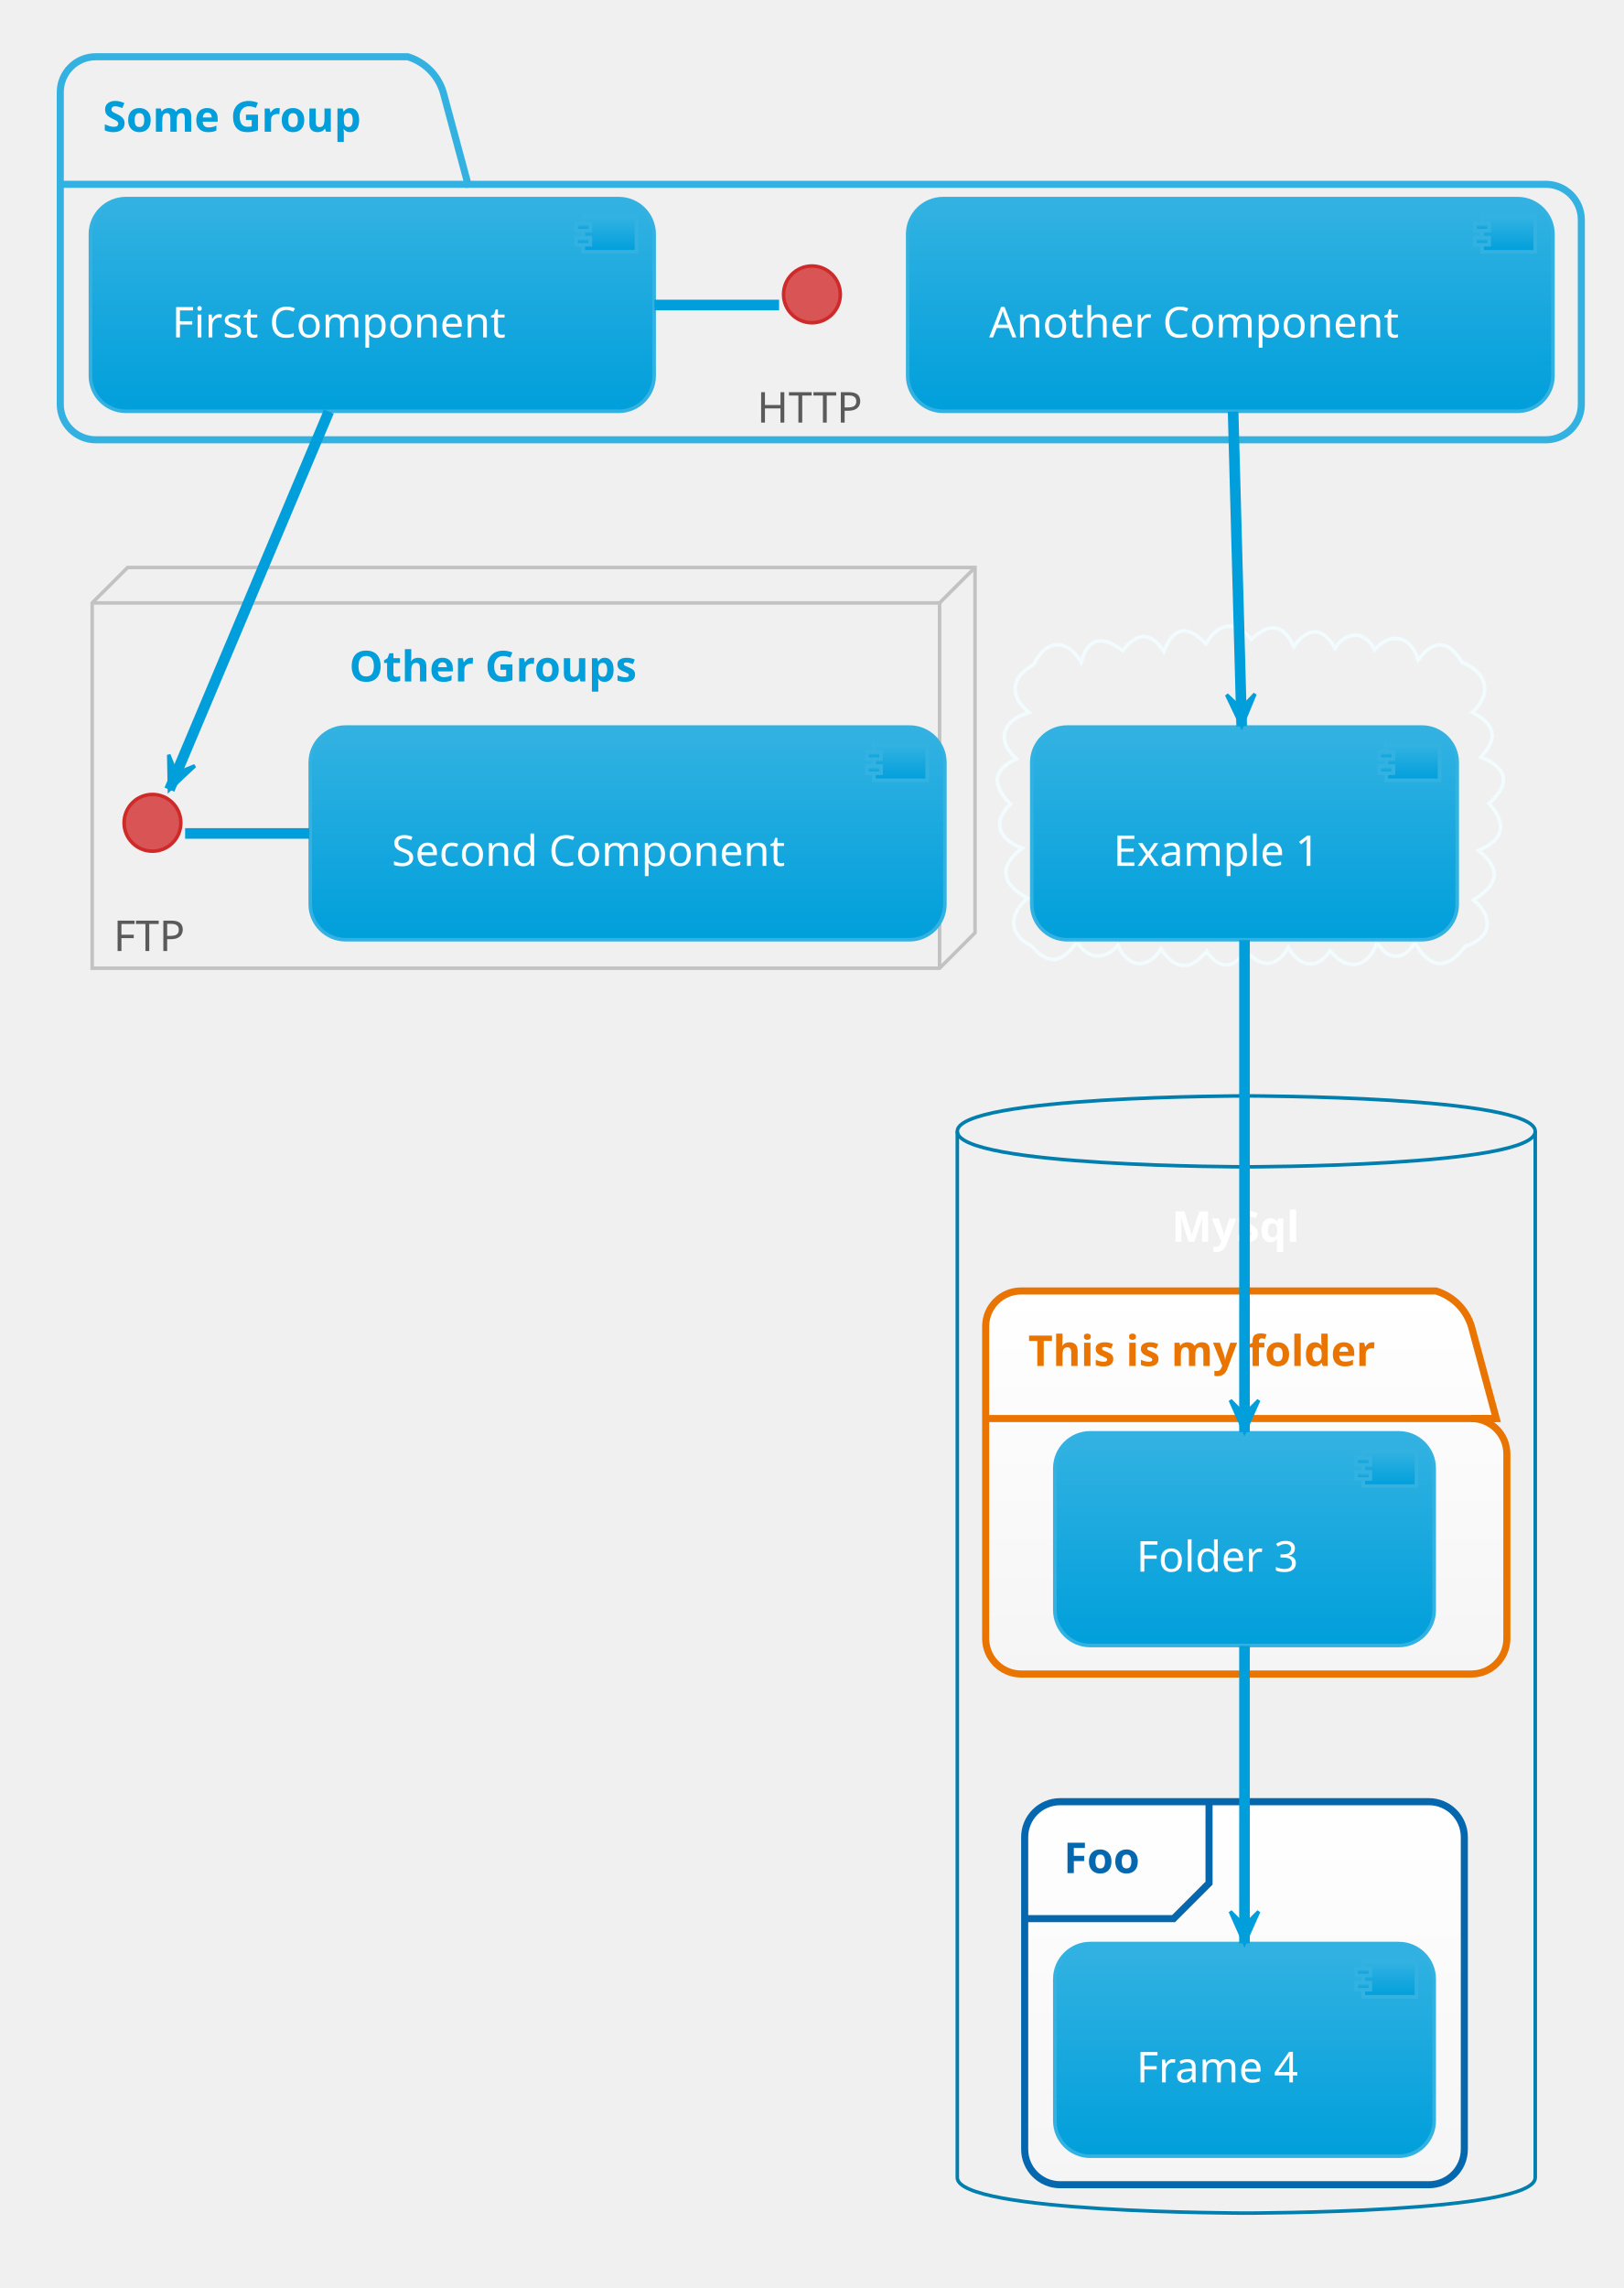
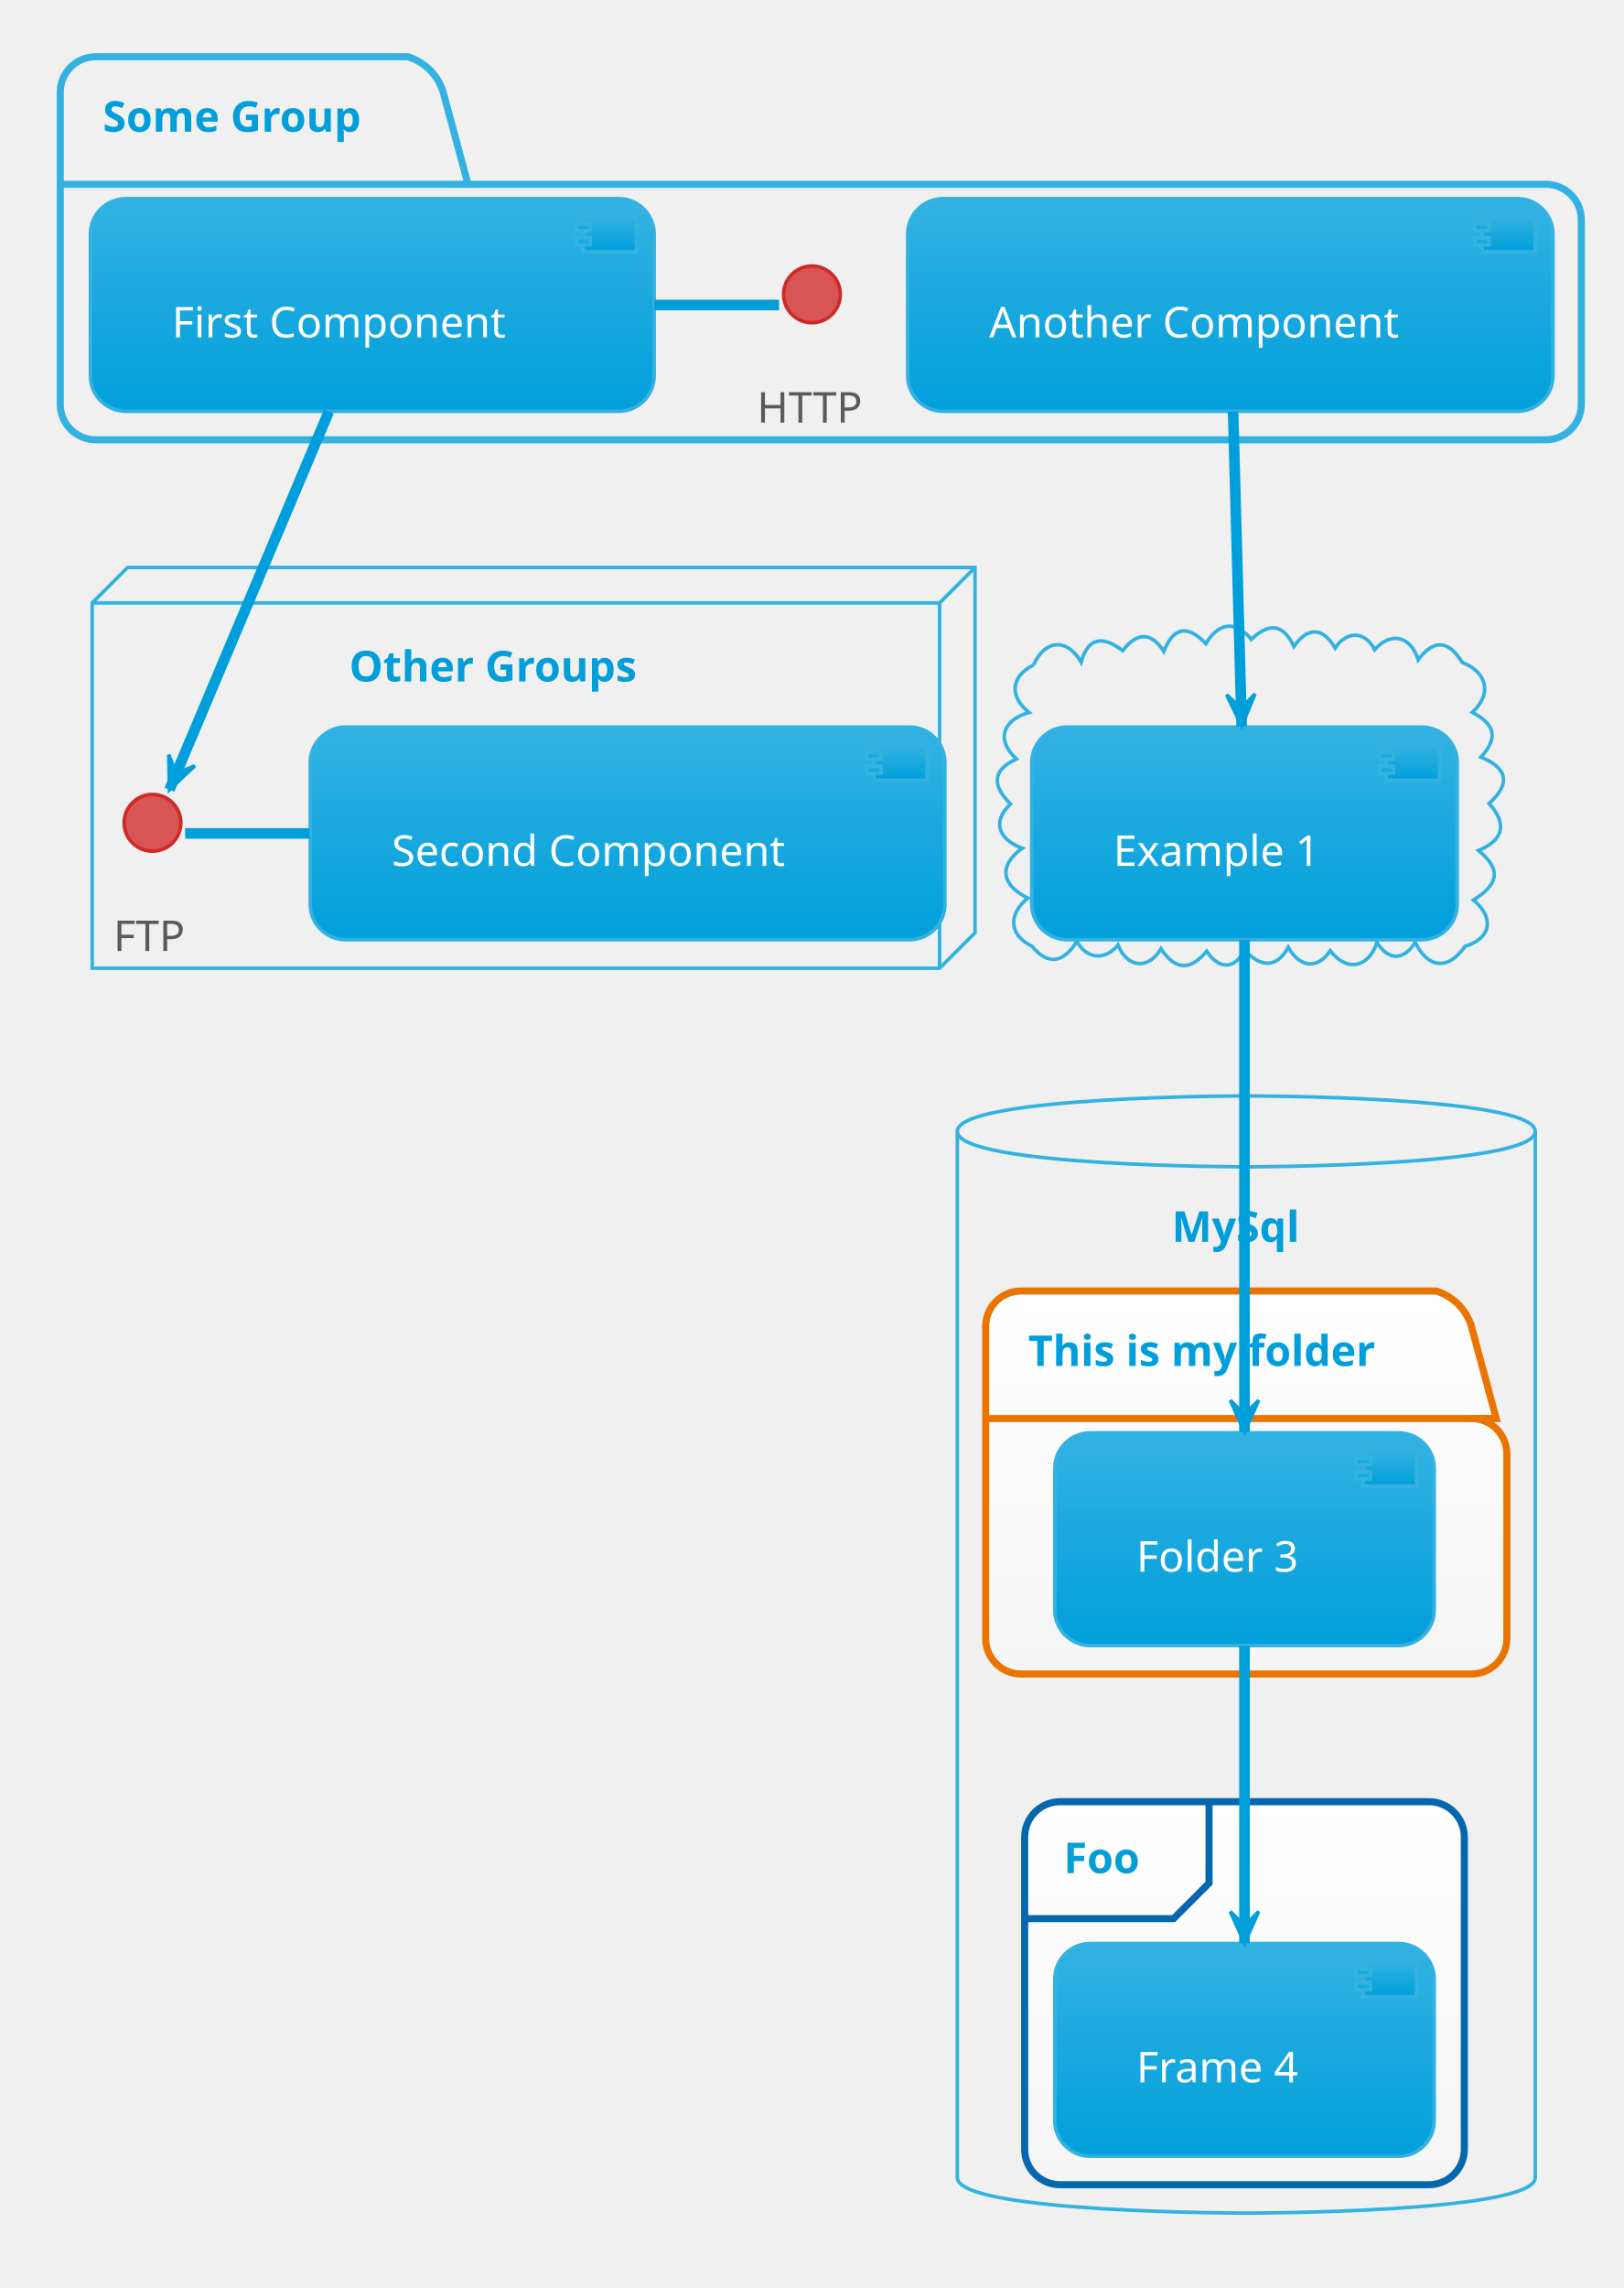
<svg xmlns="http://www.w3.org/2000/svg" contentStyleType="text/css" height="672.917px" preserveAspectRatio="none" style="width:477px;height:672px;background:#00000000;" version="1.1" viewBox="0 0 477 672" width="477.083px" zoomAndPan="magnify">
  <defs>
    <linearGradient id="g17hok59hj0xst0" x1="50%" x2="50%" y1="0%" y2="100%">
      <stop offset="0%" stop-color="#FFFFFF" />
      <stop offset="100%" stop-color="#F5F5F5" />
    </linearGradient>
    <linearGradient id="g17hok59hj0xst1" x1="50%" x2="50%" y1="0%" y2="100%">
      <stop offset="0%" stop-color="#33B2E2" />
      <stop offset="100%" stop-color="#009FDB" />
    </linearGradient>
  </defs>
  <g>
    <g id="cluster_Some Group">
      <path d="M28.125,16.667 L119.792,16.667 A15.625,15.625 0 0 1 130.208,27.083 L137.5,54.134 L454.167,54.134 A10.417,10.417 0 0 1 464.583,64.551 L464.583,118.75 A10.417,10.417 0 0 1 454.167,129.167 L28.125,129.167 A10.417,10.417 0 0 1 17.708,118.75 L17.708,27.083 A10.417,10.417 0 0 1 28.125,16.667 " style="stroke:#33B2E2;stroke-width:2.083;fill:none;" />
      <line style="stroke:#33B2E2;stroke-width:2.083;fill:none;" x1="17.708" x2="137.5" y1="54.134" y2="54.134" />
      <text fill="#009FDB" font-family="Verdana" font-size="12.5" font-weight="bold" lengthAdjust="spacing" textLength="89.583" x="30.208" y="38.686">Some Group</text>
    </g>
    <g id="cluster_Other Groups">
-       <polygon points="27.083,177.083,37.5,166.667,286.458,166.667,286.458,273.958,276.042,284.375,27.083,284.375,27.083,177.083" style="stroke:#C2C2C2;stroke-width:1.042;fill:none;" />
-       <line style="stroke:#C2C2C2;stroke-width:1.042;fill:none;" x1="276.042" x2="286.458" y1="177.083" y2="166.667" />
-       <line style="stroke:#C2C2C2;stroke-width:1.042;fill:none;" x1="27.083" x2="276.042" y1="177.083" y2="177.083" />
-       <line style="stroke:#C2C2C2;stroke-width:1.042;fill:none;" x1="276.042" x2="276.042" y1="177.083" y2="284.375" />
+       <polygon points="27.083,177.083,37.5,166.667,286.458,166.667,286.458,273.958,276.042,284.375,27.083,284.375,27.083,177.083" style="stroke:#33B2E2;stroke-width:1.042;fill:none;" />
+       <line style="stroke:#33B2E2;stroke-width:1.042;fill:none;" x1="276.042" x2="286.458" y1="177.083" y2="166.667" />
+       <line style="stroke:#33B2E2;stroke-width:1.042;fill:none;" x1="27.083" x2="276.042" y1="177.083" y2="177.083" />
+       <line style="stroke:#33B2E2;stroke-width:1.042;fill:none;" x1="276.042" x2="276.042" y1="177.083" y2="284.375" />
      <text fill="#009FDB" font-family="Verdana" font-size="12.5" font-weight="bold" lengthAdjust="spacing" textLength="100" x="102.604" y="200.144">Other Groups</text>
    </g>
    <g id="cluster_##3661">
-       <path d="M303.658,195.29 C306.974,187.858 313.466,187.248 317.641,194.471 C319.837,186.641 324.393,187.006 329.872,191.103 C333.817,185.792 338.181,185.369 341.916,191.327 C344.839,183.966 348.993,183.52 354.291,189.047 C357.923,182.964 362.88,181.968 367.63,187.796 C372.822,182.872 376.887,183.07 380.14,189.866 C384.233,184.052 388.647,184.112 392.242,190.366 C395.545,185.287 400.97,185.147 403.863,190.811 C408.817,185.219 414.586,187.017 416.656,193.794 C421.331,187.495 425.651,188.128 429.58,194.552 C436.819,197.391 438.555,203.685 432.569,209.22 C439.197,212.718 440.343,216.614 435.077,222.379 C442.984,225.561 443.864,230.266 437.478,235.973 C442.874,241.989 441.784,246.659 434.376,249.803 C441.568,255.658 439.841,259.946 432.883,264.348 C438.985,269.358 438.305,275.53 430.386,277.97 C425.424,285.12 419.533,284.451 415.774,276.783 C412.408,282.163 407.939,282.238 404.543,276.814 C402.113,284.223 395.686,285.593 390.823,279.239 C386.798,285.195 381.555,283.788 378.489,278.212 C374.908,284.793 370.001,283.898 365.702,279.014 C362.588,285.073 357.995,284.608 354.507,279.385 C349.676,285.222 345.271,284.972 341.092,278.664 C337.294,285.038 331.12,284.196 328.467,277.555 C324.608,282.189 319.426,281.784 316.393,276.544 C312.551,282.451 308.23,283.986 303.17,277.886 C296.065,274.488 296.415,268.254 301.974,263.782 C294.5,260.115 293,254.457 300.324,249.125 C293.934,246.78 290.982,241.765 296.869,236.15 C291.787,230.982 291.064,226.42 298.613,222.916 C292.332,217.08 294.868,211.356 302.332,209.265 C296.502,204.641 296.875,198.717 303.658,195.29 " style="stroke:#F2FCFE;stroke-width:1.042;fill:none;" />
+       <path d="M303.658,195.29 C306.974,187.858 313.466,187.248 317.641,194.471 C319.837,186.641 324.393,187.006 329.872,191.103 C333.817,185.792 338.181,185.369 341.916,191.327 C344.839,183.966 348.993,183.52 354.291,189.047 C357.923,182.964 362.88,181.968 367.63,187.796 C372.822,182.872 376.887,183.07 380.14,189.866 C384.233,184.052 388.647,184.112 392.242,190.366 C395.545,185.287 400.97,185.147 403.863,190.811 C408.817,185.219 414.586,187.017 416.656,193.794 C421.331,187.495 425.651,188.128 429.58,194.552 C436.819,197.391 438.555,203.685 432.569,209.22 C439.197,212.718 440.343,216.614 435.077,222.379 C442.984,225.561 443.864,230.266 437.478,235.973 C442.874,241.989 441.784,246.659 434.376,249.803 C441.568,255.658 439.841,259.946 432.883,264.348 C438.985,269.358 438.305,275.53 430.386,277.97 C425.424,285.12 419.533,284.451 415.774,276.783 C412.408,282.163 407.939,282.238 404.543,276.814 C402.113,284.223 395.686,285.593 390.823,279.239 C386.798,285.195 381.555,283.788 378.489,278.212 C374.908,284.793 370.001,283.898 365.702,279.014 C362.588,285.073 357.995,284.608 354.507,279.385 C349.676,285.222 345.271,284.972 341.092,278.664 C337.294,285.038 331.12,284.196 328.467,277.555 C324.608,282.189 319.426,281.784 316.393,276.544 C312.551,282.451 308.23,283.986 303.17,277.886 C296.065,274.488 296.415,268.254 301.974,263.782 C294.5,260.115 293,254.457 300.324,249.125 C293.934,246.78 290.982,241.765 296.869,236.15 C291.787,230.982 291.064,226.42 298.613,222.916 C292.332,217.08 294.868,211.356 302.332,209.265 C296.502,204.641 296.875,198.717 303.658,195.29 " style="stroke:#33B2E2;stroke-width:1.042;fill:none;" />
    </g>
    <g id="cluster_MySql">
-       <path d="M281.25,332.292 C281.25,321.875 366.146,321.875 366.146,321.875 C366.146,321.875 451.042,321.875 451.042,332.292 L451.042,639.583 C451.042,650 366.146,650 366.146,650 C366.146,650 281.25,650 281.25,639.583 L281.25,332.292 " style="stroke:#007FAF;stroke-width:1.042;fill:none;" />
-       <path d="M281.25,332.292 C281.25,342.708 366.146,342.708 366.146,342.708 C366.146,342.708 451.042,342.708 451.042,332.292 " fill="none" style="stroke:#007FAF;stroke-width:1.042;" />
-       <text fill="#FFFFFF" font-family="Verdana" font-size="12.5" font-weight="bold" lengthAdjust="spacing" textLength="43.75" x="344.271" y="364.728">MySql</text>
+       <path d="M281.25,332.292 C281.25,321.875 366.146,321.875 366.146,321.875 C366.146,321.875 451.042,321.875 451.042,332.292 L451.042,639.583 C451.042,650 366.146,650 366.146,650 C366.146,650 281.25,650 281.25,639.583 L281.25,332.292 " style="stroke:#33B2E2;stroke-width:1.042;fill:none;" />
+       <path d="M281.25,332.292 C281.25,342.708 366.146,342.708 366.146,342.708 C366.146,342.708 451.042,342.708 451.042,332.292 " fill="none" style="stroke:#33B2E2;stroke-width:1.042;" />
+       <text fill="#009FDB" font-family="Verdana" font-size="12.5" font-weight="bold" lengthAdjust="spacing" textLength="43.75" x="344.271" y="364.728">MySql</text>
    </g>
    <g id="cluster_This is my folder">
      <path d="M300,379.167 L421.875,379.167 A15.625,15.625 0 0 1 432.292,389.583 L439.583,416.634 L432.292,416.634 A10.417,10.417 0 0 1 442.708,427.051 L442.708,481.25 A10.417,10.417 0 0 1 432.292,491.667 L300,491.667 A10.417,10.417 0 0 1 289.583,481.25 L289.583,389.583 A10.417,10.417 0 0 1 300,379.167 " fill="url(#g17hok59hj0xst0)" style="stroke:#EA7400;stroke-width:2.083;" />
      <line style="stroke:#EA7400;stroke-width:2.083;" x1="289.583" x2="439.583" y1="416.634" y2="416.634" />
-       <text fill="#EA7400" font-family="Verdana" font-size="12.5" font-weight="bold" lengthAdjust="spacing" textLength="119.792" x="302.083" y="401.186">This is my folder</text>
+       <text fill="#009FDB" font-family="Verdana" font-size="12.5" font-weight="bold" lengthAdjust="spacing" textLength="119.792" x="302.083" y="401.186">This is my folder</text>
    </g>
    <g id="cluster_Foo">
      <rect fill="url(#g17hok59hj0xst0)" height="112.5" rx="10.417" ry="10.417" style="stroke:#0568AE;stroke-width:2.083;" width="129.167" x="301.042" y="529.167" />
      <path d="M355.208,529.167 L355.208,553.092 L344.792,563.509 L301.042,563.509 " fill="none" style="stroke:#0568AE;stroke-width:2.083;" />
-       <text fill="#0568AE" font-family="Verdana" font-size="12.5" font-weight="bold" lengthAdjust="spacing" textLength="27.083" x="312.5" y="550.144">Foo</text>
+       <text fill="#009FDB" font-family="Verdana" font-size="12.5" font-weight="bold" lengthAdjust="spacing" textLength="27.083" x="312.5" y="550.144">Foo</text>
    </g>
    <g id="elem_HTTP">
      <ellipse cx="238.542" cy="86.458" fill="#D95555" rx="8.333" ry="8.333" style="stroke:#CF2A2A;stroke-width:1.042;" />
      <text fill="#5A5A5A" font-family="&quot;Verdana&quot;" font-size="12.5" lengthAdjust="spacing" textLength="32.292" x="222.396" y="124.103">HTTP</text>
    </g>
    <g id="elem_First Component">
      <rect fill="url(#g17hok59hj0xst1)" height="62.467" rx="10.417" ry="10.417" style="stroke:#33B2E2;stroke-width:1.042;" width="165.625" x="26.562" y="58.333" />
      <rect fill="url(#g17hok59hj0xst1)" height="10.417" style="stroke:#33B2E2;stroke-width:1.042;" width="15.625" x="171.354" y="63.542" />
      <rect fill="url(#g17hok59hj0xst1)" height="2.083" style="stroke:#33B2E2;stroke-width:1.042;" width="4.167" x="169.271" y="65.625" />
      <rect fill="url(#g17hok59hj0xst1)" height="2.083" style="stroke:#33B2E2;stroke-width:1.042;" width="4.167" x="169.271" y="69.792" />
      <text fill="#FFFFFF" font-family="&quot;Verdana&quot;" font-size="12.5" lengthAdjust="spacing" textLength="107.292" x="50.521" y="99.103">First Component</text>
    </g>
    <g id="elem_Another Component">
      <rect fill="url(#g17hok59hj0xst1)" height="62.467" rx="10.417" ry="10.417" style="stroke:#33B2E2;stroke-width:1.042;" width="189.583" x="266.667" y="58.333" />
      <rect fill="url(#g17hok59hj0xst1)" height="10.417" style="stroke:#33B2E2;stroke-width:1.042;" width="15.625" x="435.417" y="63.542" />
      <rect fill="url(#g17hok59hj0xst1)" height="2.083" style="stroke:#33B2E2;stroke-width:1.042;" width="4.167" x="433.333" y="65.625" />
      <rect fill="url(#g17hok59hj0xst1)" height="2.083" style="stroke:#33B2E2;stroke-width:1.042;" width="4.167" x="433.333" y="69.792" />
      <text fill="#FFFFFF" font-family="&quot;Verdana&quot;" font-size="12.5" lengthAdjust="spacing" textLength="131.25" x="290.625" y="99.103">Another Component</text>
    </g>
    <g id="elem_FTP">
      <ellipse cx="44.792" cy="241.667" fill="#D95555" rx="8.333" ry="8.333" style="stroke:#CF2A2A;stroke-width:1.042;" />
      <text fill="#5A5A5A" font-family="&quot;Verdana&quot;" font-size="12.5" lengthAdjust="spacing" textLength="22.917" x="33.333" y="279.311">FTP</text>
    </g>
    <g id="elem_Second Component">
      <rect fill="url(#g17hok59hj0xst1)" height="62.467" rx="10.417" ry="10.417" style="stroke:#33B2E2;stroke-width:1.042;" width="186.458" x="91.146" y="213.542" />
      <rect fill="url(#g17hok59hj0xst1)" height="10.417" style="stroke:#33B2E2;stroke-width:1.042;" width="15.625" x="256.771" y="218.75" />
      <rect fill="url(#g17hok59hj0xst1)" height="2.083" style="stroke:#33B2E2;stroke-width:1.042;" width="4.167" x="254.688" y="220.833" />
      <rect fill="url(#g17hok59hj0xst1)" height="2.083" style="stroke:#33B2E2;stroke-width:1.042;" width="4.167" x="254.688" y="225" />
      <text fill="#FFFFFF" font-family="&quot;Verdana&quot;" font-size="12.5" lengthAdjust="spacing" textLength="128.125" x="115.104" y="254.311">Second Component</text>
    </g>
    <g id="elem_Example 1">
      <rect fill="url(#g17hok59hj0xst1)" height="62.467" rx="10.417" ry="10.417" style="stroke:#33B2E2;stroke-width:1.042;" width="125" x="303.125" y="213.542" />
      <rect fill="url(#g17hok59hj0xst1)" height="10.417" style="stroke:#33B2E2;stroke-width:1.042;" width="15.625" x="407.292" y="218.75" />
      <rect fill="url(#g17hok59hj0xst1)" height="2.083" style="stroke:#33B2E2;stroke-width:1.042;" width="4.167" x="405.208" y="220.833" />
      <rect fill="url(#g17hok59hj0xst1)" height="2.083" style="stroke:#33B2E2;stroke-width:1.042;" width="4.167" x="405.208" y="225" />
      <text fill="#FFFFFF" font-family="&quot;Verdana&quot;" font-size="12.5" lengthAdjust="spacing" textLength="66.667" x="327.083" y="254.311">Example 1</text>
    </g>
    <g id="elem_Folder 3">
      <rect fill="url(#g17hok59hj0xst1)" height="62.467" rx="10.417" ry="10.417" style="stroke:#33B2E2;stroke-width:1.042;" width="111.458" x="309.896" y="420.833" />
      <rect fill="url(#g17hok59hj0xst1)" height="10.417" style="stroke:#33B2E2;stroke-width:1.042;" width="15.625" x="400.521" y="426.042" />
      <rect fill="url(#g17hok59hj0xst1)" height="2.083" style="stroke:#33B2E2;stroke-width:1.042;" width="4.167" x="398.438" y="428.125" />
      <rect fill="url(#g17hok59hj0xst1)" height="2.083" style="stroke:#33B2E2;stroke-width:1.042;" width="4.167" x="398.438" y="432.292" />
      <text fill="#FFFFFF" font-family="&quot;Verdana&quot;" font-size="12.5" lengthAdjust="spacing" textLength="53.125" x="333.854" y="461.603">Folder 3</text>
    </g>
    <g id="elem_Frame 4">
      <rect fill="url(#g17hok59hj0xst1)" height="62.467" rx="10.417" ry="10.417" style="stroke:#33B2E2;stroke-width:1.042;" width="111.458" x="309.896" y="570.833" />
      <rect fill="url(#g17hok59hj0xst1)" height="10.417" style="stroke:#33B2E2;stroke-width:1.042;" width="15.625" x="400.521" y="576.042" />
      <rect fill="url(#g17hok59hj0xst1)" height="2.083" style="stroke:#33B2E2;stroke-width:1.042;" width="4.167" x="398.438" y="578.125" />
      <rect fill="url(#g17hok59hj0xst1)" height="2.083" style="stroke:#33B2E2;stroke-width:1.042;" width="4.167" x="398.438" y="582.292" />
      <text fill="#FFFFFF" font-family="&quot;Verdana&quot;" font-size="12.5" lengthAdjust="spacing" textLength="53.125" x="333.854" y="611.603">Frame 4</text>
    </g>
    <path d="M228.894,89.583 C220.365,89.583 207.013,89.583 192.274,89.583 " fill="none" style="stroke:#009FDB;stroke-width:3.125;" />
    <path d="M54.386,244.792 C62.824,244.792 76.054,244.792 90.906,244.792 " fill="none" style="stroke:#009FDB;stroke-width:3.125;" />
    <path d="M96.615,120.878 C82.279,154.869 59.714,208.369 49.775,231.935 " fill="none" style="stroke:#009FDB;stroke-width:3.125;" />
    <polygon fill="#009FDB" points="49.775,231.935,57.257,224.917,51.799,227.136,49.579,221.678,49.775,231.935" style="stroke:#009FDB;stroke-width:1.042;" />
    <path d="M362.281,120.878 C363.01,147.635 364.067,186.481 364.796,213.299 " fill="none" style="stroke:#009FDB;stroke-width:3.125;" />
    <polygon fill="#009FDB" points="364.796,213.299,368.707,203.814,364.655,208.092,360.376,204.04,364.796,213.299" style="stroke:#009FDB;stroke-width:1.042;" />
    <path d="M365.625,276.113 C365.625,314.911 365.625,381.78 365.625,420.638 " fill="none" style="stroke:#009FDB;stroke-width:3.125;" />
    <polygon fill="#009FDB" points="365.625,420.638,369.792,411.263,365.625,415.43,361.458,411.263,365.625,420.638" style="stroke:#009FDB;stroke-width:1.042;" />
    <path d="M365.625,483.415 C365.625,508.94 365.625,545.278 365.625,570.792 " fill="none" style="stroke:#009FDB;stroke-width:3.125;" />
    <polygon fill="#009FDB" points="365.625,570.792,369.792,561.417,365.625,565.584,361.458,561.417,365.625,570.792" style="stroke:#009FDB;stroke-width:1.042;" />
  </g>
</svg>
